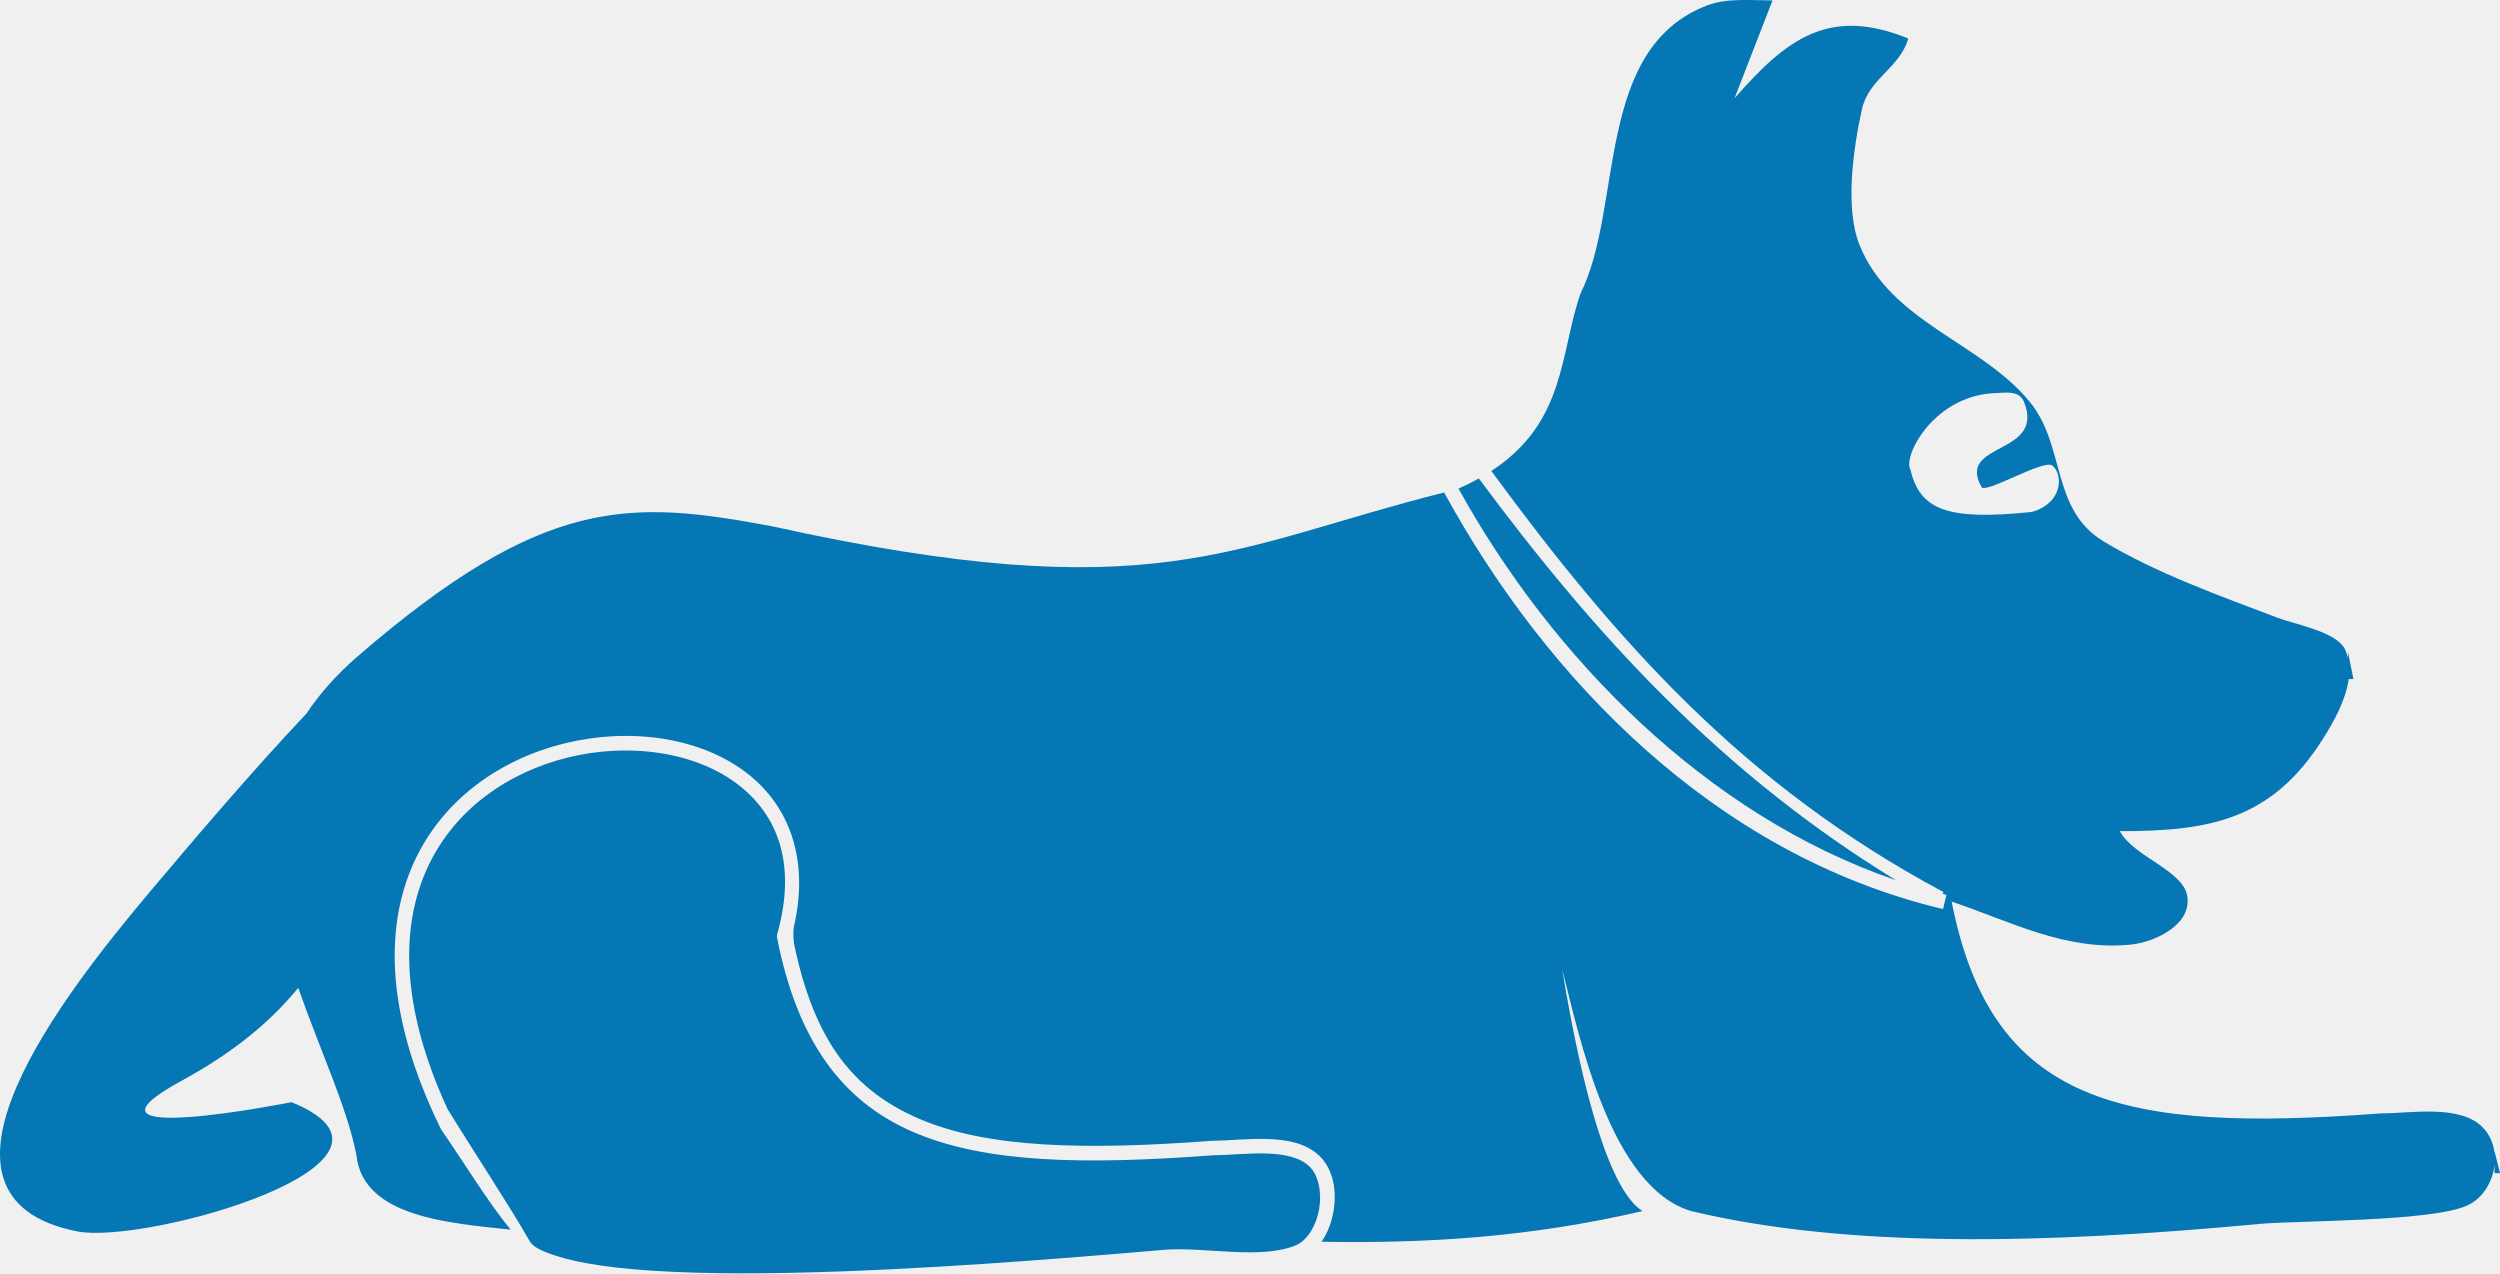
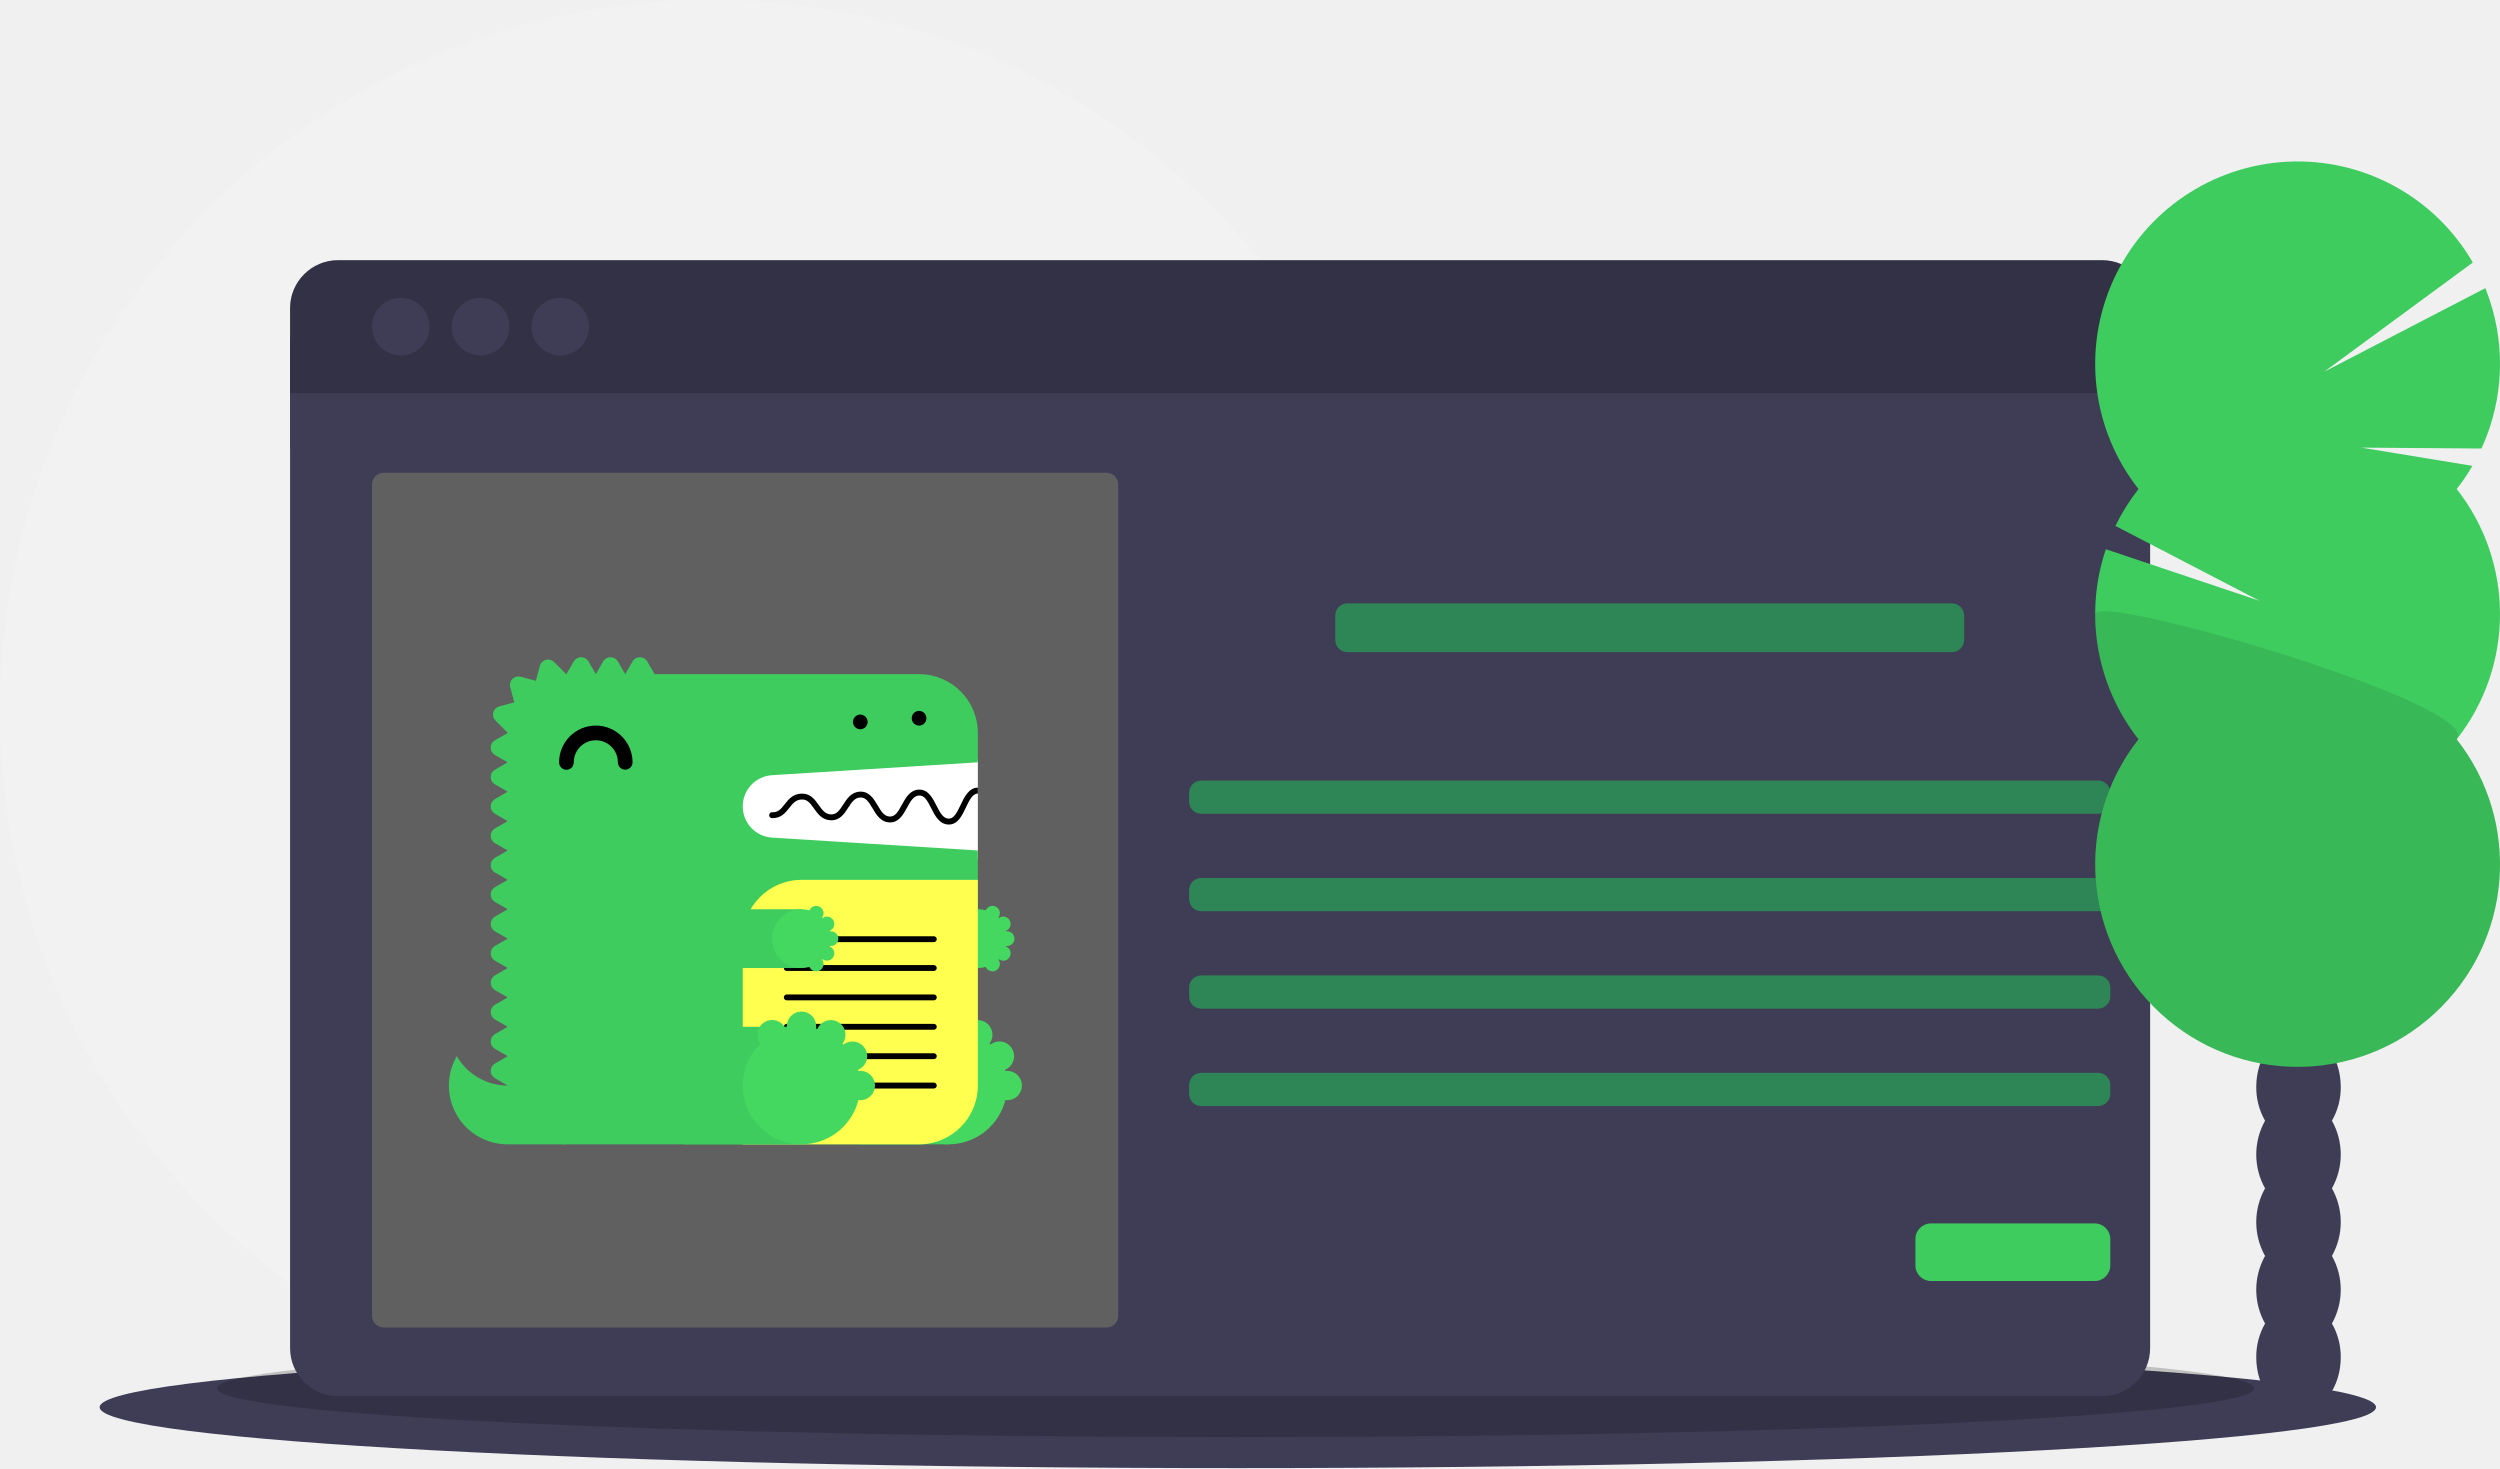
- <svg xmlns="http://www.w3.org/2000/svg" width="430.425" height="219.228" id="svg2" version="1.1">
-   <defs id="defs128" />
-   <path style="fill:#0577b5;stroke:none" d="m 299.514,0.01 c -1.918,0.044 -3.834,0.246 -5.562,0.906 C 274.432,8.372 279.553,35.723 272.107,50.541 c -3.573,10.4 -2.52,22.189 -15.346,30.547 21.509,29.28 43.356,54.066 77.857,72.5 l -0.162,0.305 c 0.224,0.055 0.429,0.132 0.654,0.186 l -0.578,2.432 c -39.321,-9.329 -68.463,-39.803 -85.896,-71.723 -36.938,9.276 -49.702,20.418 -115.781,5.805 -24.252,-4.515 -39.04,-5.442 -71.223,22.359 -3.708,3.203 -6.614,6.512 -8.863,9.895 -9.318,9.875 -18.967,21.199 -26.67,30.344 -15.118,17.947 -42.612,52.928 -12.799,58.82 11.783,2.329 62.183,-11.905 36.902,-22.25 0,0 -40.5,8.047 -18.855,-3.734 9.68,-5.269 15.779,-10.782 20.002,-15.945 3.736,10.679 8.407,20.607 10.006,28.717 1.062,10.82 16.196,11.784 26.555,12.91 -4.037,-4.962 -7.966,-11.466 -11.963,-17.254 -9.521,-19.34 -9.766,-34.656 -4.76,-45.807 5.006,-11.151 15.17,-17.992 25.996,-20.656 2.706,-0.666 5.459,-1.075 8.191,-1.227 8.197,-0.456 16.21,1.407 22.256,5.631 7.681,5.366 11.952,14.712 9.038,27.255 -0.186,1.51 0.02,2.816 0.145,3.313 3.491,16.353 10.123,24.795 21.465,29.666 11.661,5.009 28.242,5.442 50.479,3.775 l 0.047,-0.002 0.045,0 c 2.404,0 5.815,-0.399 9.176,-0.309 3.361,0.091 6.795,0.644 9.164,2.941 2.424,2.35 2.979,6.094 2.395,9.521 -0.322,1.888 -1.011,3.729 -2.057,5.236 17.875,0.308 35.733,-0.729 55.275,-5.283 -5.475,-3.35 -10.227,-19.611 -13.822,-41.553 2.939,11.45 8.244,37.405 22.189,41.553 26.862,6.424 60.884,5.687 97.625,2.232 6.789,-0.638 29.611,-0.364 35.938,-3.17 2.718,-1.206 4.44,-4.071 4.758,-7.043 l 0,1.447 0.936,0 -0.936,-3.738 0,0.361 c -0.183,-1.723 -0.871,-3.367 -2.164,-4.621 -3.984,-3.863 -12.4,-2.281 -17.469,-2.281 -44.593,3.343 -66.966,-1.516 -73.844,-36.469 10.27,3.474 19.641,8.525 30.844,7.406 3.964,-0.395 10.404,-3.258 9.75,-8.219 -0.601,-4.563 -9.258,-6.861 -11.625,-11.312 15.565,0 26.142,-1.959 34.969,-15.906 1.688,-2.668 3.905,-6.541 4.432,-10.277 l 0.805,0 -0.934,-4.674 0,1.039 c -0.13,-0.533 -0.301,-1.056 -0.553,-1.557 -1.496,-2.98 -8.636,-4.251 -11.594,-5.375 -9.91,-3.766 -20.812,-7.64 -29.906,-13.125 -9.138,-5.51 -6.531,-16.36 -12.656,-23.938 -8.352,-10.33 -24.041,-13.744 -29.406,-27.156 -2.553,-6.383 -1.023,-16.791 0.438,-23.344 1.179,-5.285 6.504,-7.061 7.969,-12.156 -13.547,-5.518 -20.857,-0.076 -29.906,10.281 l 6.531,-16.844 c -1.815,0 -3.738,-0.106 -5.656,-0.062 z M 345.35,67.596 c 1.377,-0.016 2.527,0.233 3.109,1.555 3.758,9.336 -11.717,6.877 -7.295,14.711 0.686,1.216 10.775,-4.891 12.205,-3.701 1.937,1.612 1.71,6.539 -3.582,7.986 -14.526,1.498 -19.211,-0.348 -20.859,-7.252 -1.422,-2.367 4.206,-13.096 14.98,-13.225 0.497,-0.034 0.982,-0.069 1.441,-0.074 z m -90.732,14.785 c -1.082,0.602 -2.246,1.184 -3.506,1.742 16.008,28.977 42.608,56.234 75.332,67.424 -29.932,-18.278 -51.691,-42.002 -71.826,-69.166 z M 108.387,129.217 c -0.955,-0.016 -1.916,7.7e-4 -2.881,0.053 -2.573,0.139 -5.171,0.52 -7.725,1.148 -10.216,2.514 -19.668,8.908 -24.312,19.254 -4.443,9.896 -4.565,23.546 3.571,41.245 4.865,7.926 10.303,16.058 14.177,22.809 0.634,1.112 2.621,1.916 5.184,2.689 2.635,0.795 6.054,1.411 10.041,1.854 7.974,0.886 18.222,1.092 29.273,0.883 22.103,-0.418 47.437,-2.484 64.623,-3.965 3.599,-0.31 7.853,0.172 11.979,0.359 4.126,0.187 8.09,0.052 10.902,-1.195 1.878,-0.833 3.418,-3.37 3.902,-6.215 0.485,-2.844 -0.112,-5.794 -1.672,-7.307 -1.615,-1.566 -4.38,-2.152 -7.49,-2.236 -3.078,-0.083 -6.365,0.297 -9.016,0.305 -0.014,10e-4 -0.025,9e-4 -0.039,0.002 -22.337,1.672 -39.226,1.345 -51.611,-3.975 -12.393,-5.323 -20.025,-15.784 -23.512,-33.502 -0.051,-0.281 0.016,-0.388 0.023,-0.582 3.598,-12.729 -0.311,-21.302 -7.605,-26.398 -4.787,-3.344 -11.13,-5.115 -17.812,-5.227 z m 271.254,13.25 0.623,0.312 z m -24.303,19.629 0.623,0.312 z" id="path4236" />
+ <svg xmlns="http://www.w3.org/2000/svg" width="1129" height="663" viewBox="0 0 1129 663">
+   <circle cx="321" cy="321" r="321" fill="#f2f2f2" />
+   <ellipse cx="559" cy="635.5" rx="514" ry="27.5" fill="#3f3d56" />
+   <ellipse cx="558" cy="627" rx="460" ry="22" opacity="0.2" />
+   <rect x="131" y="152.5" width="840" height="50" fill="#3f3d56" />
+   <path d="M166.5,727.33A21.67,21.67,0,0,0,188.17,749H984.83A21.67,21.67,0,0,0,1006.5,727.33V296h-840Z" transform="translate(-35.5 -118.5)" fill="#3f3d56" />
+   <path d="M984.83,236H188.17A21.67,21.67,0,0,0,166.5,257.67V296h840V257.67A21.67,21.67,0,0,0,984.83,236Z" transform="translate(-35.5 -118.5)" fill="#3f3d56" />
+   <path d="M984.83,236H188.17A21.67,21.67,0,0,0,166.5,257.67V296h840V257.67A21.67,21.67,0,0,0,984.83,236Z" transform="translate(-35.5 -118.5)" opacity="0.2" />
+   <circle cx="181" cy="147.5" r="13" fill="#3f3d56" />
+   <circle cx="217" cy="147.5" r="13" fill="#3f3d56" />
+   <circle cx="253" cy="147.5" r="13" fill="#3f3d56" />
+   <rect x="168" y="213.5" width="337" height="386" rx="5.335" fill="#606060" />
+   <rect x="603" y="272.5" width="284" height="22" rx="5.476" fill="#2e8555" />
+   <rect x="537" y="352.5" width="416" height="15" rx="5.476" fill="#2e8555" />
+   <rect x="537" y="396.5" width="416" height="15" rx="5.476" fill="#2e8555" />
+   <rect x="537" y="440.5" width="416" height="15" rx="5.476" fill="#2e8555" />
+   <rect x="537" y="484.5" width="416" height="15" rx="5.476" fill="#2e8555" />
+   <rect x="865" y="552.5" width="88" height="26" rx="7.028" fill="#3ecc5f" />
+   <path d="M1088.603,624.616a30.114,30.114,0,0,0,3.983-15.266c0-13.797-8.544-24.981-19.083-24.981s-19.083,11.184-19.083,24.981a30.114,30.114,0,0,0,3.983,15.266,31.248,31.248,0,0,0,0,30.532,31.248,31.248,0,0,0,0,30.532,31.248,31.248,0,0,0,0,30.532,30.114,30.114,0,0,0-3.983,15.266c0,13.797,8.544,24.981,19.083,24.981s19.083-11.184,19.083-24.981a30.114,30.114,0,0,0-3.983-15.266,31.248,31.248,0,0,0,0-30.532,31.248,31.248,0,0,0,0-30.532,31.248,31.248,0,0,0,0-30.532Z" transform="translate(-35.5 -118.5)" fill="#3f3d56" />
+   <ellipse cx="1038.003" cy="460.318" rx="19.083" ry="24.981" fill="#3f3d56" />
+   <ellipse cx="1038.003" cy="429.786" rx="19.083" ry="24.981" fill="#3f3d56" />
+   <path d="M1144.939,339.345a91.611,91.611,0,0,0,7.107-10.461l-50.141-8.235,54.229.403a91.566,91.566,0,0,0,1.746-72.426l-72.754,37.741,67.097-49.321a91.413,91.413,0,1,0-150.971,102.298,91.458,91.458,0,0,0-10.425,16.669l65.087,33.814-69.4-23.292a91.46,91.46,0,0,0,14.738,85.837,91.406,91.406,0,1,0,143.689,0,91.418,91.418,0,0,0,0-113.029Z" transform="translate(-35.5 -118.5)" fill="#3ecc5f" fill-rule="evenodd" />
+   <path d="M981.688,395.859a91.013,91.013,0,0,0,19.561,56.514,91.406,91.406,0,1,0,143.689,0C1157.19,436.821,981.688,385.6,981.688,395.859Z" transform="translate(-35.5 -118.5)" opacity="0.1" />
+   <path d="M365.62,461.436H477.094v45.12H365.62Z" transform="translate(-35.5 -118.5)" fill="#fff" fill-rule="evenodd" />
+   <path d="M264.763,608.741a26.509,26.509,0,0,1-22.962-13.271,26.51,26.51,0,0,0,22.962,39.812H291.304V608.741Z" transform="translate(-35.5 -118.5)" fill="#3ecc5f" fill-rule="evenodd" />
+   <path d="M384.172,468.571l92.922-5.807V449.493a26.541,26.541,0,0,0-26.541-26.541H331.116l-3.318-5.746a3.83,3.83,0,0,0-6.635,0l-3.318,5.746-3.318-5.746a3.83,3.83,0,0,0-6.635,0l-3.318,5.746L301.257,417.205a3.83,3.83,0,0,0-6.635,0L291.304,422.951c-.029,0-.056.004-.086.004l-5.497-5.495a3.829,3.829,0,0,0-6.407,1.717l-1.817,6.773L270.607,424.103a3.83,3.83,0,0,0-4.691,4.693l1.845,6.891-6.771,1.814a3.832,3.832,0,0,0-1.72,6.41l5.497,5.497c0,.028-.004.056-.004.085l-5.746,3.318a3.83,3.83,0,0,0,0,6.635l5.746,3.318L259.016,466.081a3.83,3.83,0,0,0,0,6.635l5.746,3.318-5.746,3.318a3.83,3.83,0,0,0,0,6.635l5.746,3.318-5.746,3.318a3.83,3.83,0,0,0,0,6.635l5.746,3.318-5.746,3.318a3.83,3.83,0,0,0,0,6.635l5.746,3.318-5.746,3.318a3.83,3.83,0,0,0,0,6.635l5.746,3.318-5.746,3.318a3.83,3.83,0,0,0,0,6.635l5.746,3.318-5.746,3.318a3.83,3.83,0,0,0,0,6.635l5.746,3.318L259.016,558.976a3.83,3.83,0,0,0,0,6.635l5.746,3.318-5.746,3.318a3.83,3.83,0,0,0,0,6.635l5.746,3.318-5.746,3.318a3.83,3.83,0,0,0,0,6.635l5.746,3.318-5.746,3.318a3.83,3.83,0,0,0,0,6.635l5.746,3.318A26.541,26.541,0,0,0,291.304,635.283H450.553A26.541,26.541,0,0,0,477.094,608.741V502.575l-92.922-5.807a14.126,14.126,0,0,1,0-28.198" transform="translate(-35.5 -118.5)" fill="#3ecc5f" fill-rule="evenodd" />
+   <path d="M424.011,635.283h39.812V582.2H424.011Z" transform="translate(-35.5 -118.5)" fill="#3ecc5f" fill-rule="evenodd" />
+   <path d="M490.365,602.106a6.602,6.602,0,0,0-.848.085c-.05-.199-.098-.399-.154-.599A6.627,6.627,0,1,0,482.806,590.21q-.22-.225-.445-.446a6.624,6.624,0,1,0-11.397-6.564c-.196-.056-.394-.102-.591-.153a6.64,6.64,0,1,0-13.101,0c-.196.05-.394.097-.591.153a6.628,6.628,0,1,0-11.397,6.564,26.528,26.528,0,1,0,44.231,25.528,6.621,6.621,0,1,0,.848-13.186" transform="translate(-35.5 -118.5)" fill="#44d860" fill-rule="evenodd" />
+   <path d="M437.282,555.658H477.094V529.117H437.282Z" transform="translate(-35.5 -118.5)" fill="#3ecc5f" fill-rule="evenodd" />
+   <path d="M490.365,545.705a3.318,3.318,0,0,0,0-6.635,3.411,3.411,0,0,0-.423.042c-.027-.1-.049-.199-.077-.299a3.319,3.319,0,0,0-1.278-6.379,3.282,3.282,0,0,0-2.001.687q-.109-.113-.223-.223a3.282,3.282,0,0,0,.671-1.983,3.318,3.318,0,0,0-6.37-1.299,13.271,13.271,0,1,0,0,25.541,3.318,3.318,0,0,0,6.37-1.299,3.282,3.282,0,0,0-.671-1.983q.113-.109.223-.223a3.282,3.282,0,0,0,2.001.687,3.318,3.318,0,0,0,1.278-6.379c.028-.098.05-.199.077-.299a3.413,3.413,0,0,0,.423.042" transform="translate(-35.5 -118.5)" fill="#44d860" fill-rule="evenodd" />
+   <path d="M317.845,466.081a3.318,3.318,0,0,1-3.318-3.318,9.953,9.953,0,1,0-19.906,0,3.318,3.318,0,1,1-6.635,0,16.588,16.588,0,1,1,33.177,0,3.318,3.318,0,0,1-3.318,3.318" transform="translate(-35.5 -118.5)" fill-rule="evenodd" />
+   <path d="M370.928,635.283h79.624A26.541,26.541,0,0,0,477.094,608.741v-92.895H397.47a26.541,26.541,0,0,0-26.541,26.541Z" transform="translate(-35.5 -118.5)" fill="#ffff50" fill-rule="evenodd" />
+   <path d="M457.214,556.985H390.808a1.327,1.327,0,0,1,0-2.654h66.407a1.327,1.327,0,0,1,0,2.654m0,26.541H390.808a1.327,1.327,0,1,1,0-2.654h66.407a1.327,1.327,0,0,1,0,2.654m0,26.541H390.808a1.327,1.327,0,1,1,0-2.654h66.407a1.327,1.327,0,0,1,0,2.654m0-66.107H390.808a1.327,1.327,0,0,1,0-2.654h66.407a1.327,1.327,0,0,1,0,2.654m0,26.295H390.808a1.327,1.327,0,0,1,0-2.654h66.407a1.327,1.327,0,0,1,0,2.654m0,26.541H390.808a1.327,1.327,0,0,1,0-2.654h66.407a1.327,1.327,0,0,1,0,2.654M477.094,474.191c-.016,0-.029-.008-.045-.007-4.101.139-6.041,4.241-7.753,7.86-1.786,3.782-3.168,6.241-5.432,6.167-2.507-.09-3.94-2.922-5.458-5.919-1.744-3.442-3.734-7.347-7.913-7.201-4.042.138-5.989,3.708-7.706,6.857-1.827,3.355-3.071,5.395-5.469,5.3-2.557-.093-3.916-2.395-5.489-5.06-1.753-2.967-3.78-6.304-7.878-6.189-3.973.137-5.925,3.165-7.648,5.839-1.822,2.827-3.099,4.549-5.527,4.447-2.618-.093-3.971-2.004-5.535-4.216-1.757-2.486-3.737-5.299-7.823-5.162-3.886.133-5.838,2.614-7.559,4.801-1.635,2.076-2.912,3.718-5.612,3.615a1.328,1.328,0,1,0-.096,2.654c4.004.134,6.032-2.389,7.793-4.628,1.562-1.985,2.91-3.699,5.564-3.789,2.556-.109,3.754,1.48,5.567,4.041,1.721,2.434,3.675,5.194,7.605,5.336,4.118.138,6.099-2.939,7.854-5.663,1.569-2.434,2.922-4.535,5.507-4.624,2.379-.089,3.675,1.792,5.501,4.885,1.721,2.916,3.671,6.219,7.68,6.365,4.147.143,6.15-3.477,7.895-6.682,1.512-2.771,2.938-5.388,5.466-5.476,2.379-.056,3.62,2.117,5.456,5.746,1.715,3.388,3.659,7.226,7.73,7.373l.224.004c4.066,0,5.996-4.081,7.704-7.689,1.512-3.198,2.942-6.211,5.397-6.334Z" transform="translate(-35.5 -118.5)" fill-rule="evenodd" />
+   <path d="M344.387,635.283h53.083V582.2H344.387Z" transform="translate(-35.5 -118.5)" fill="#3ecc5f" fill-rule="evenodd" />
+   <path d="M424.011,602.106a6.602,6.602,0,0,0-.848.085c-.05-.199-.098-.399-.154-.599A6.627,6.627,0,1,0,416.452,590.21q-.22-.225-.445-.446a6.624,6.624,0,1,0-11.397-6.564c-.196-.056-.394-.102-.591-.153a6.64,6.64,0,1,0-13.101,0c-.196.05-.394.097-.591.153a6.628,6.628,0,1,0-11.397,6.564,26.528,26.528,0,1,0,44.231,25.528,6.621,6.621,0,1,0,.848-13.186" transform="translate(-35.5 -118.5)" fill="#44d860" fill-rule="evenodd" />
+   <path d="M344.387,555.658h53.083V529.117H344.387Z" transform="translate(-35.5 -118.5)" fill="#3ecc5f" fill-rule="evenodd" />
+   <path d="M410.74,545.705a3.318,3.318,0,1,0,0-6.635,3.411,3.411,0,0,0-.423.042c-.027-.1-.049-.199-.077-.299a3.319,3.319,0,0,0-1.278-6.379,3.282,3.282,0,0,0-2.001.687q-.109-.113-.223-.223a3.282,3.282,0,0,0,.671-1.983,3.318,3.318,0,0,0-6.37-1.299,13.271,13.271,0,1,0,0,25.541,3.318,3.318,0,0,0,6.37-1.299,3.282,3.282,0,0,0-.671-1.983q.113-.109.223-.223a3.282,3.282,0,0,0,2.001.687,3.318,3.318,0,0,0,1.278-6.379c.028-.098.05-.199.077-.299a3.413,3.413,0,0,0,.423.042" transform="translate(-35.5 -118.5)" fill="#44d860" fill-rule="evenodd" />
+   <path d="M424.011,447.834a3.603,3.603,0,0,1-.65-.066,3.344,3.344,0,0,1-.624-.186,3.447,3.447,0,0,1-.572-.305,5.027,5.027,0,0,1-.504-.411,3.887,3.887,0,0,1-.41-.504,3.275,3.275,0,0,1-.557-1.845,3.602,3.602,0,0,1,.066-.65,3.826,3.826,0,0,1,.184-.624,3.489,3.489,0,0,1,.307-.571,3.197,3.197,0,0,1,.914-.916,3.447,3.447,0,0,1,.572-.305,3.344,3.344,0,0,1,.624-.186,3.069,3.069,0,0,1,1.301,0,3.223,3.223,0,0,1,1.194.491,5.028,5.028,0,0,1,.504.411,4.88,4.88,0,0,1,.411.504,3.382,3.382,0,0,1,.305.571,3.478,3.478,0,0,1,.252,1.274A3.364,3.364,0,0,1,426.36,446.865a5.027,5.027,0,0,1-.504.411,3.306,3.306,0,0,1-1.845.557m26.541-1.659a3.388,3.388,0,0,1-2.35-.969,5.042,5.042,0,0,1-.41-.504,3.275,3.275,0,0,1-.557-1.845,3.387,3.387,0,0,1,.967-2.349,5.026,5.026,0,0,1,.504-.411,3.447,3.447,0,0,1,.572-.305,3.343,3.343,0,0,1,.624-.186,3.07,3.07,0,0,1,1.301,0,3.224,3.224,0,0,1,1.194.491,5.026,5.026,0,0,1,.504.411,3.388,3.388,0,0,1,.969,2.349,3.726,3.726,0,0,1-.066.65,3.374,3.374,0,0,1-.186.624,4.715,4.715,0,0,1-.305.571,4.88,4.88,0,0,1-.411.504,5.026,5.026,0,0,1-.504.411,3.305,3.305,0,0,1-1.845.557" transform="translate(-35.5 -118.5)" fill-rule="evenodd" />
</svg>
